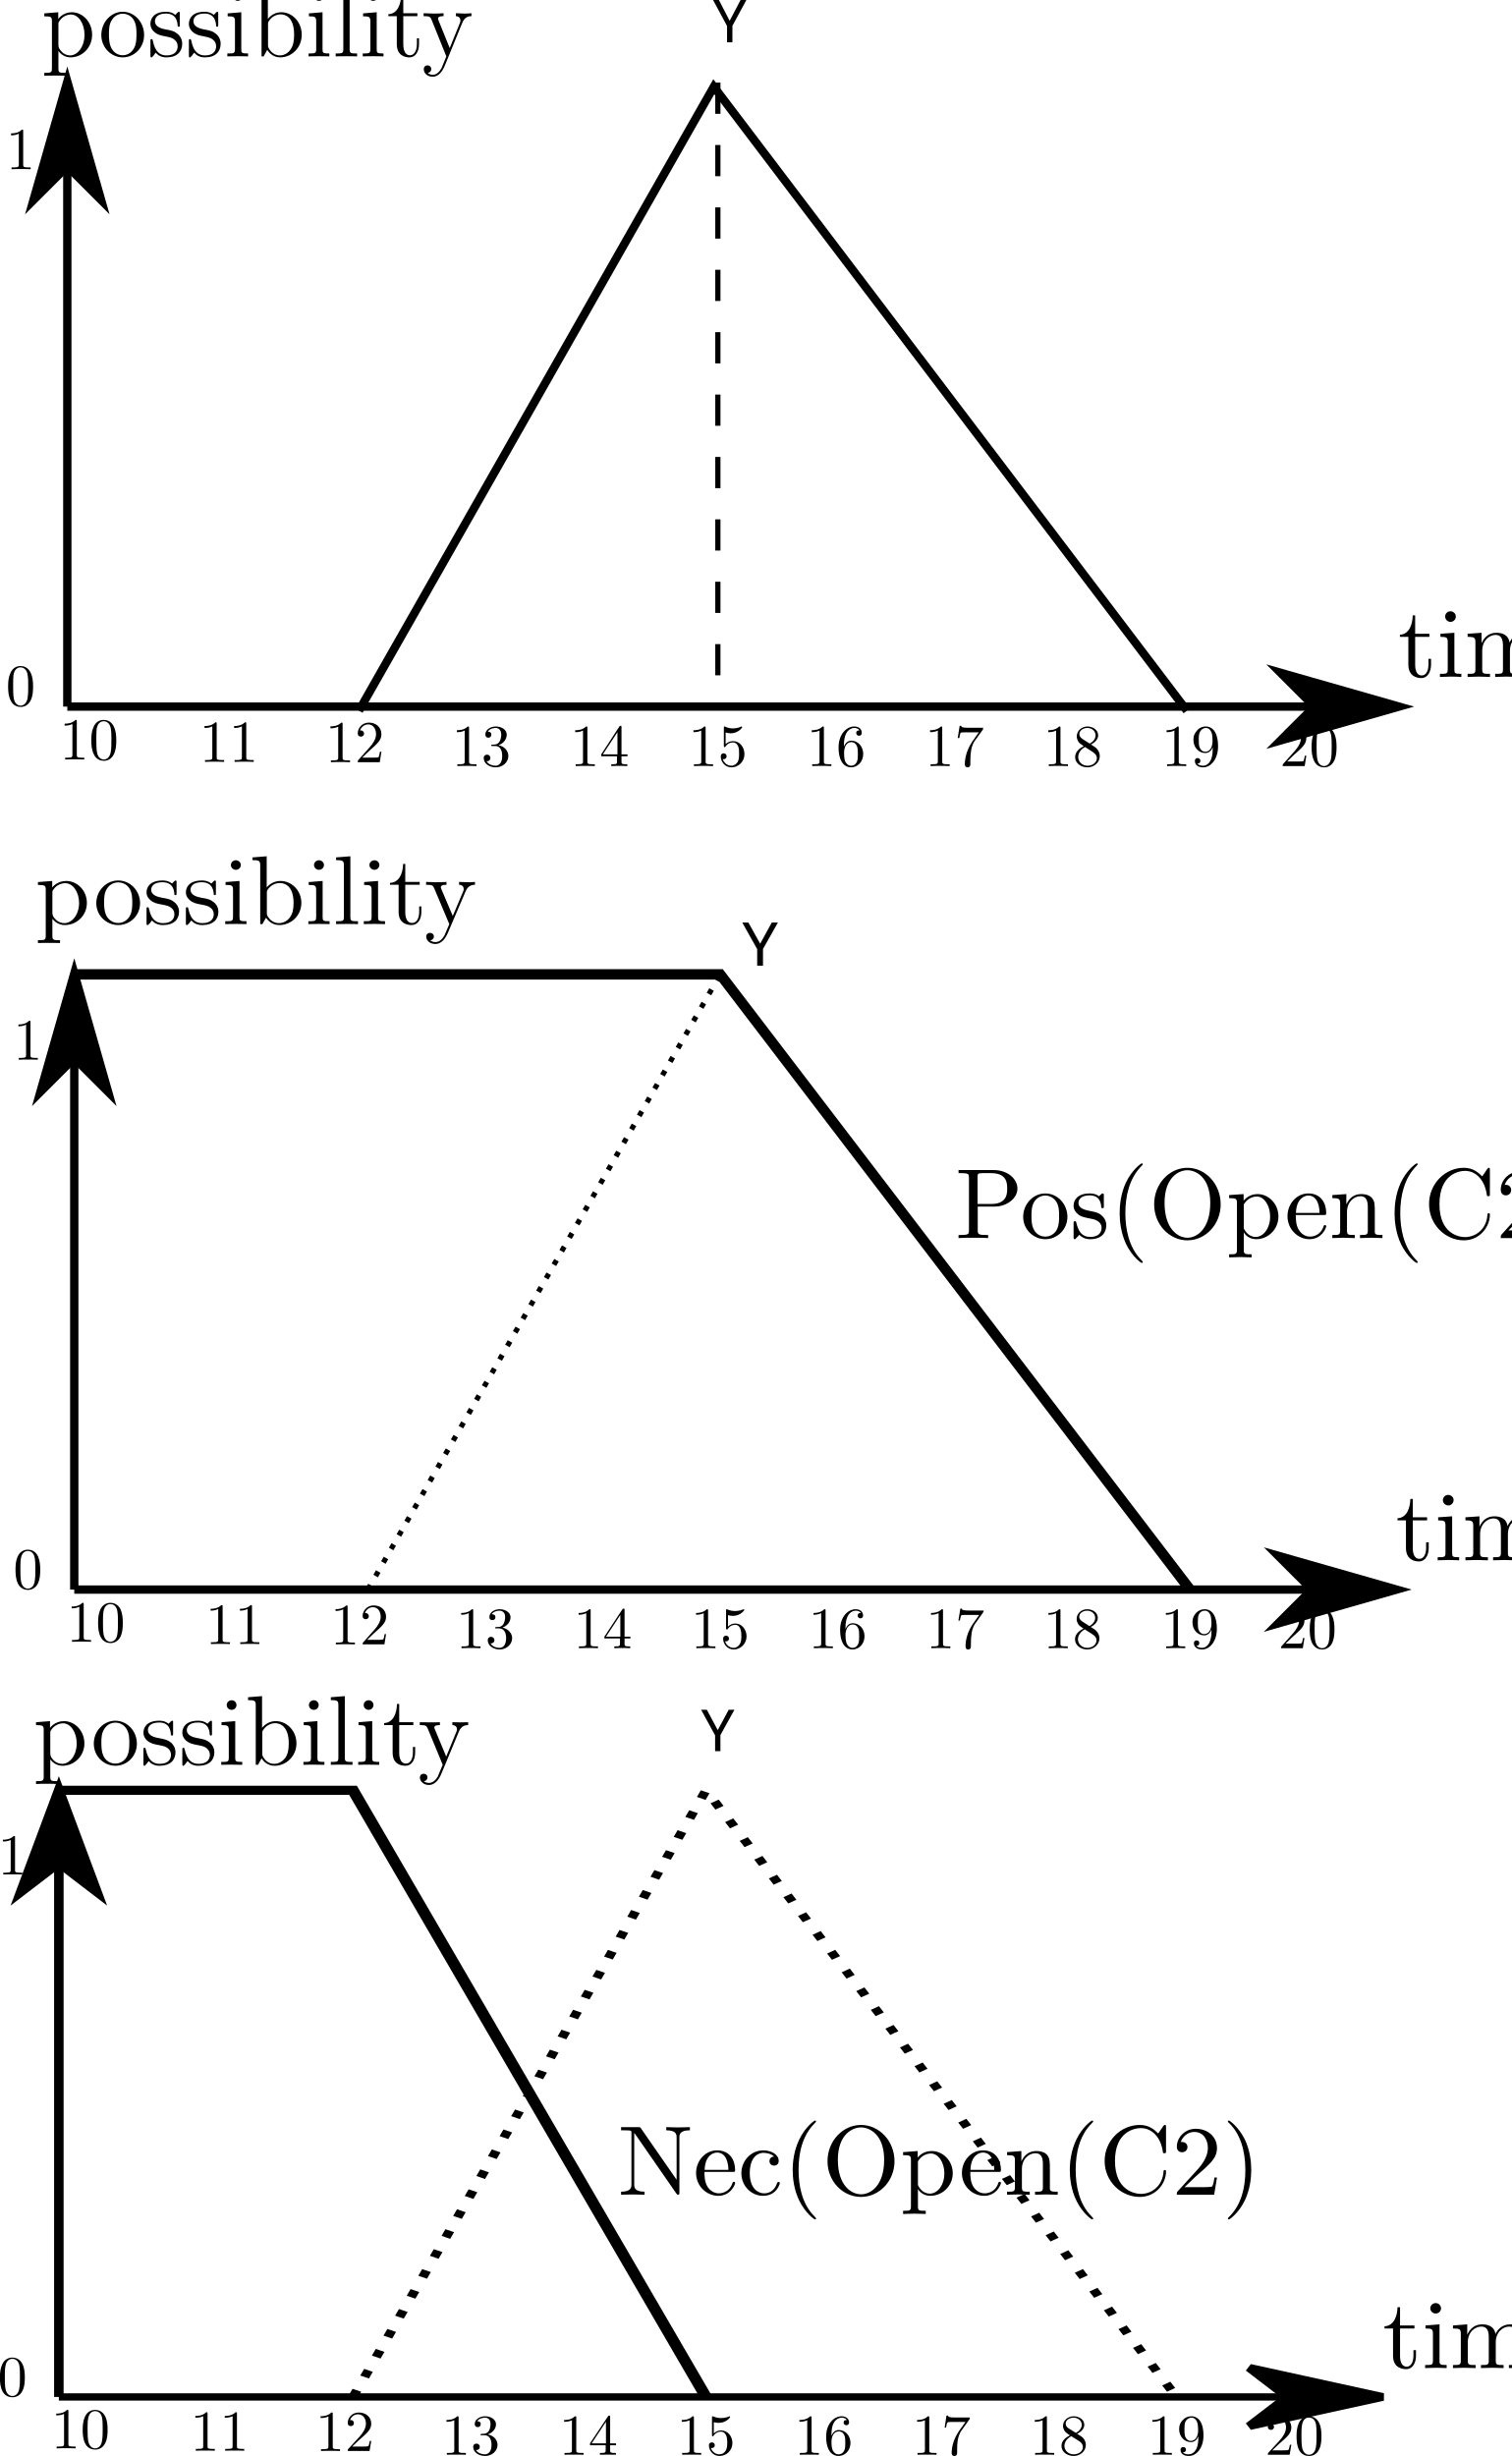
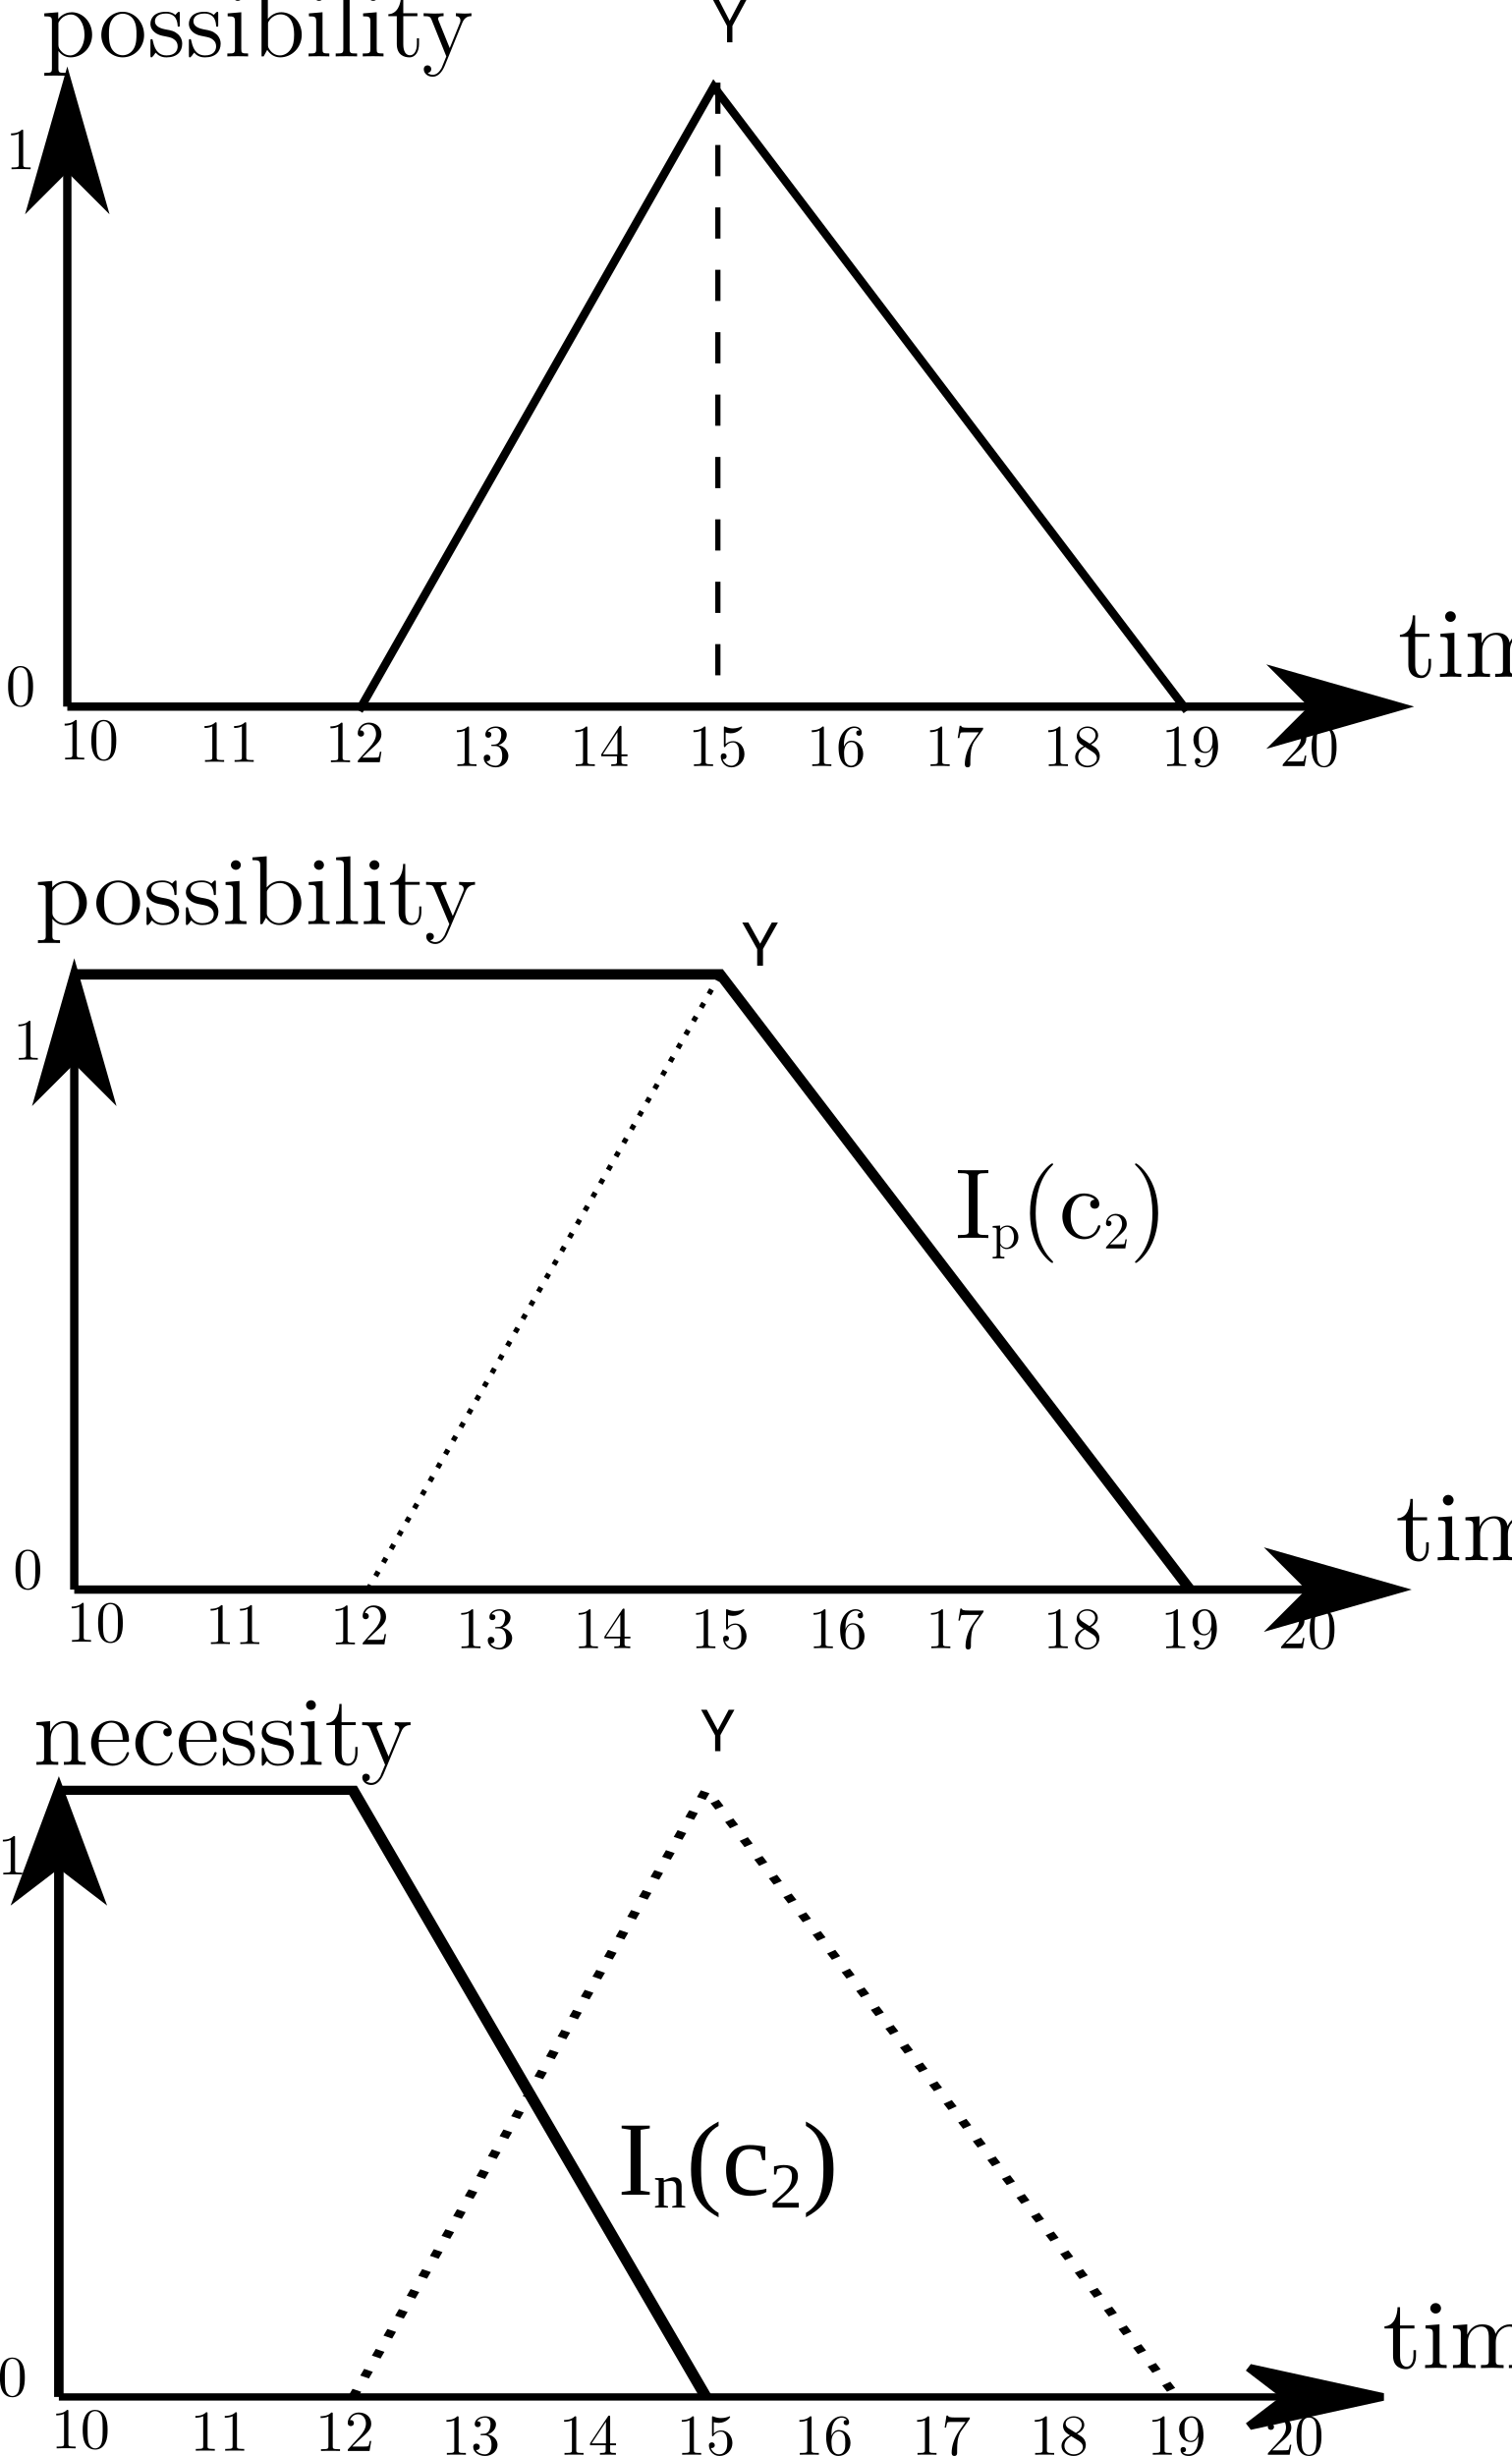
<svg xmlns="http://www.w3.org/2000/svg" id="svg2837" version="1.1" width="181.659" height="295.239" xml:space="preserve">
  <defs id="defs2841">
    <marker orient="auto" refY="0" refX="0" id="Arrow1Lend" style="overflow:visible">
      <path id="path3911" d="M 0,0 5,-5 -12.5,0 5,5 0,0 z" style="fill-rule:evenodd;stroke:#000000;stroke-width:1pt;marker-start:none" transform="matrix(-0.8,0,0,-0.8,-10,0)" />
    </marker>
    <marker orient="auto" refY="0" refX="0" id="Arrow1Lend-4" style="overflow:visible">
      <path id="path3911-8" d="M 0,0 5,-5 -12.5,0 5,5 0,0 z" style="fill-rule:evenodd;stroke:#000000;stroke-width:1pt;marker-start:none" transform="matrix(-0.8,0,0,-0.8,-10,0)" />
    </marker>
    <marker orient="auto" refY="0" refX="0" id="marker4747" style="overflow:visible">
      <path id="path4749" d="M 0,0 5,-5 -12.5,0 5,5 0,0 z" style="fill-rule:evenodd;stroke:#000000;stroke-width:1pt;marker-start:none" transform="matrix(-0.8,0,0,-0.8,-10,0)" />
    </marker>
    <marker orient="auto" refY="0" refX="0" id="Arrow1Lend-6" style="overflow:visible">
      <path id="path3911-9" d="M 0,0 5,-5 -12.5,0 5,5 0,0 z" style="fill-rule:evenodd;stroke:#000000;stroke-width:1pt;marker-start:none" transform="matrix(-0.8,0,0,-0.8,-10,0)" />
    </marker>
    <marker orient="auto" refY="0" refX="0" id="marker4747-3" style="overflow:visible">
      <path id="path4749-2" d="M 0,0 5,-5 -12.5,0 5,5 0,0 z" style="fill-rule:evenodd;stroke:#000000;stroke-width:1pt;marker-start:none" transform="matrix(-0.8,0,0,-0.8,-10,0)" />
    </marker>
  </defs>
  <g id="g2847" transform="matrix(1.25,0,0,-1.25,-21.94669,1174.646)">
    <path id="path2851-8" style="fill:none;stroke:#000000;stroke-width:0.8;stroke-linecap:butt;stroke-linejoin:miter;stroke-miterlimit:4;stroke-opacity:1;stroke-dasharray:none;stroke-dashoffset:0.8;marker-end:url(#Arrow1Lend)" d="m 24.03,871.763 127.963,0 0,0" />
    <path id="path2853-1" style="fill:none;stroke:#000000;stroke-width:0.8;stroke-linecap:butt;stroke-linejoin:miter;stroke-miterlimit:4;stroke-opacity:1;stroke-dasharray:none;marker-mid:none;marker-end:url(#Arrow1Lend)" d="m 24.03,871.763 0,60.009" />
    <path id="path2861-3" style="fill:none;stroke:#000000;stroke-width:0.5;stroke-linecap:butt;stroke-linejoin:miter;stroke-miterlimit:4;stroke-opacity:1;stroke-dasharray:3,3;stroke-dashoffset:0" d="m 86.59,931.772 0,-60.009" />
    <text xml:space="preserve" style="font-size:5.701px;font-style:normal;font-variant:normal;font-weight:normal;font-stretch:normal;text-align:start;line-height:125%;letter-spacing:0px;word-spacing:0px;writing-mode:lr-tb;text-anchor:start;fill:#000000;fill-opacity:1;stroke:none;font-family:LMRoman10;-inkscape-font-specification:LMRoman10" x="23.332" y="-864.562" id="text3093" transform="scale(0.9975606,-1.002445)">
      <tspan id="tspan3095" x="23.332" y="-864.562">10</tspan>
    </text>
    <text xml:space="preserve" style="font-size:5.701px;font-style:normal;font-variant:normal;font-weight:normal;font-stretch:normal;text-align:start;line-height:125%;letter-spacing:0px;word-spacing:0px;writing-mode:lr-tb;text-anchor:start;fill:#000000;fill-opacity:1;stroke:none;font-family:LMRoman10;-inkscape-font-specification:LMRoman10" x="36.816" y="-864.337" id="text3097" transform="scale(0.9975606,-1.002445)">
      <tspan id="tspan3099" x="36.816" y="-864.337">11</tspan>
    </text>
    <text xml:space="preserve" style="font-size:5.701px;font-style:normal;font-variant:normal;font-weight:normal;font-stretch:normal;text-align:start;line-height:125%;letter-spacing:0px;word-spacing:0px;writing-mode:lr-tb;text-anchor:start;fill:#000000;fill-opacity:1;stroke:none;font-family:LMRoman10;-inkscape-font-specification:LMRoman10" x="48.952" y="-864.304" id="text3101" transform="scale(0.9975606,-1.002445)">
      <tspan id="tspan3103" x="48.952" y="-864.304">12</tspan>
    </text>
    <text xml:space="preserve" style="font-size:5.701px;font-style:normal;font-variant:normal;font-weight:normal;font-stretch:normal;text-align:start;line-height:125%;letter-spacing:0px;word-spacing:0px;writing-mode:lr-tb;text-anchor:start;fill:#000000;fill-opacity:1;stroke:none;font-family:LMRoman10;-inkscape-font-specification:LMRoman10" x="61.146" y="-863.935" id="text3105" transform="scale(0.9975606,-1.002445)">
      <tspan id="tspan3107" x="61.146" y="-863.935">13</tspan>
    </text>
    <text xml:space="preserve" style="font-size:5.701px;font-style:normal;font-variant:normal;font-weight:normal;font-stretch:normal;text-align:start;line-height:125%;letter-spacing:0px;word-spacing:0px;writing-mode:lr-tb;text-anchor:start;fill:#000000;fill-opacity:1;stroke:none;font-family:LMRoman10;-inkscape-font-specification:LMRoman10" x="72.549" y="-863.935" id="text3109" transform="scale(0.9975606,-1.002445)">
      <tspan id="tspan3111" x="72.549" y="-863.935">14</tspan>
    </text>
    <text xml:space="preserve" style="font-size:5.701px;font-style:normal;font-variant:normal;font-weight:normal;font-stretch:normal;text-align:start;line-height:125%;letter-spacing:0px;word-spacing:0px;writing-mode:lr-tb;text-anchor:start;fill:#000000;fill-opacity:1;stroke:none;font-family:LMRoman10;-inkscape-font-specification:LMRoman10" x="83.951" y="-863.935" id="text3113" transform="scale(0.9975606,-1.002445)">
      <tspan id="tspan3115" x="83.951" y="-863.935">15</tspan>
    </text>
    <text xml:space="preserve" style="font-size:5.701px;font-style:normal;font-variant:normal;font-weight:normal;font-stretch:normal;text-align:start;line-height:125%;letter-spacing:0px;word-spacing:0px;writing-mode:lr-tb;text-anchor:start;fill:#000000;fill-opacity:1;stroke:none;font-family:LMRoman10;-inkscape-font-specification:LMRoman10" x="95.353" y="-863.935" id="text3117" transform="scale(0.9975606,-1.002445)">
      <tspan id="tspan3119" x="95.353" y="-863.935">16</tspan>
    </text>
    <text xml:space="preserve" style="font-size:5.701px;font-style:normal;font-variant:normal;font-weight:normal;font-stretch:normal;text-align:start;line-height:125%;letter-spacing:0px;word-spacing:0px;writing-mode:lr-tb;text-anchor:start;fill:#000000;fill-opacity:1;stroke:none;font-family:LMRoman10;-inkscape-font-specification:LMRoman10" x="106.756" y="-863.935" id="text3121" transform="scale(0.9975606,-1.002445)">
      <tspan id="tspan3123" x="106.756" y="-863.935">17</tspan>
    </text>
    <text xml:space="preserve" style="font-size:5.701px;font-style:normal;font-variant:normal;font-weight:normal;font-stretch:normal;text-align:start;line-height:125%;letter-spacing:0px;word-spacing:0px;writing-mode:lr-tb;text-anchor:start;fill:#000000;fill-opacity:1;stroke:none;font-family:LMRoman10;-inkscape-font-specification:LMRoman10" x="118.158" y="-863.935" id="text3125" transform="scale(0.9975606,-1.002445)">
      <tspan id="tspan3127" x="118.158" y="-863.935">18</tspan>
    </text>
    <text xml:space="preserve" style="font-size:5.701px;font-style:normal;font-variant:normal;font-weight:normal;font-stretch:normal;text-align:start;line-height:125%;letter-spacing:0px;word-spacing:0px;writing-mode:lr-tb;text-anchor:start;fill:#000000;fill-opacity:1;stroke:none;font-family:LMRoman10;-inkscape-font-specification:LMRoman10" x="129.56" y="-863.935" id="text3129" transform="scale(0.9975606,-1.002445)">
      <tspan id="tspan3131" x="129.56" y="-863.935">19</tspan>
    </text>
    <text xml:space="preserve" style="font-size:5.701px;font-style:normal;font-variant:normal;font-weight:normal;font-stretch:normal;text-align:start;line-height:125%;letter-spacing:0px;word-spacing:0px;writing-mode:lr-tb;text-anchor:start;fill:#000000;fill-opacity:1;stroke:none;font-family:LMRoman10;-inkscape-font-specification:LMRoman10" x="140.963" y="-863.935" id="text3133" transform="scale(0.9975606,-1.002445)">
      <tspan id="tspan3135" x="140.963" y="-863.935">20</tspan>
    </text>
    <text xml:space="preserve" style="font-size:5.701px;font-style:normal;font-variant:normal;font-weight:normal;font-stretch:normal;text-align:start;line-height:125%;letter-spacing:0px;word-spacing:0px;writing-mode:lr-tb;text-anchor:start;fill:#000000;fill-opacity:1;stroke:none;font-family:AG Book Rounded;-inkscape-font-specification:AG Book Rounded" x="152.365" y="-872.487" id="text4713" transform="scale(0.9975606,-1.002445)">
      <tspan id="tspan4715" x="152.365" y="-872.487" style="font-style:normal;font-variant:normal;font-weight:normal;font-stretch:normal;font-family:LMRoman10;-inkscape-font-specification:LMRoman10;font-size:9.6px">time</tspan>
    </text>
    <path style="fill:none;stroke:#000000;stroke-width:0.8;stroke-linecap:butt;stroke-linejoin:miter;stroke-opacity:1;stroke-miterlimit:4;stroke-dasharray:none" d="m 52.074,871.368 34.124,60.009 45.498,-60.009" id="path4717" />
    <text xml:space="preserve" style="font-size:5.701px;font-style:normal;font-variant:normal;font-weight:normal;font-stretch:normal;text-align:start;line-height:125%;letter-spacing:0px;word-spacing:0px;writing-mode:lr-tb;text-anchor:start;fill:#000000;fill-opacity:1;stroke:none;font-family:AG Book Rounded;-inkscape-font-specification:AG Book Rounded" x="18.163" y="-921.194" id="text4719" transform="scale(0.9975606,-1.002445)">
      <tspan id="tspan4721" x="18.163" y="-921.194" style="font-style:normal;font-variant:normal;font-weight:normal;font-stretch:normal;font-family:LMRoman10;-inkscape-font-specification:LMRoman10">1</tspan>
    </text>
    <text xml:space="preserve" style="font-size:5.701px;font-style:normal;font-variant:normal;font-weight:normal;font-stretch:normal;text-align:start;line-height:125%;letter-spacing:0px;word-spacing:0px;writing-mode:lr-tb;text-anchor:start;fill:#000000;fill-opacity:1;stroke:none;font-family:LMRoman10;-inkscape-font-specification:LMRoman10" x="18.163" y="-869.73" id="text4723" transform="scale(0.9975606,-1.002445)">
      <tspan id="tspan4725" x="18.163" y="-869.73">0</tspan>
    </text>
    <text xml:space="preserve" style="font-size:9.6px;font-style:normal;font-variant:normal;font-weight:normal;font-stretch:normal;text-align:start;line-height:125%;letter-spacing:0px;word-spacing:0px;writing-mode:lr-tb;text-anchor:start;fill:#000000;fill-opacity:1;stroke:none;font-family:AG Book Rounded;-inkscape-font-specification:AG Book Rounded" x="21.605" y="-932.017" id="text4727" transform="scale(0.9975606,-1.002445)">
      <tspan id="tspan4729" x="21.605" y="-932.017" style="font-family:LMRoman12;-inkscape-font-specification:LMRoman12;font-size:9.6px">possibility</tspan>
    </text>
    <text xml:space="preserve" style="font-size:5.701px;font-style:normal;font-variant:normal;font-weight:normal;font-stretch:normal;text-align:start;line-height:125%;letter-spacing:0px;word-spacing:0px;writing-mode:lr-tb;text-anchor:start;fill:#000000;fill-opacity:1;stroke:none;font-family:AG Book Rounded;-inkscape-font-specification:AG Book Rounded" x="86.328" y="-933.365" id="text4731" transform="scale(0.9975606,-1.002445)">
      <tspan id="tspan4733" x="86.328" y="-933.365">Y</tspan>
    </text>
    <text xml:space="preserve" style="font-size:5.938px;font-style:normal;font-variant:normal;font-weight:normal;font-stretch:normal;text-align:start;line-height:125%;letter-spacing:0px;word-spacing:0px;writing-mode:lr-tb;text-anchor:start;fill:#000000;fill-opacity:1;stroke:none;font-family:AG Book Rounded;-inkscape-font-specification:AG Book Rounded" x="20.51" y="-868.454" id="text4727-2" transform="scale(1.020692,-0.9797273)">
      <tspan id="tspan4729-3" x="20.51" y="-868.454" style="font-family:LMRoman12;-inkscape-font-specification:LMRoman12;font-size:9.6px">possibility</tspan>
    </text>
    <text xml:space="preserve" style="font-size:5.938px;font-style:normal;font-variant:normal;font-weight:normal;font-stretch:normal;text-align:start;line-height:125%;letter-spacing:0px;word-spacing:0px;writing-mode:lr-tb;text-anchor:start;fill:#000000;fill-opacity:1;stroke:none;font-family:AG Book Rounded;-inkscape-font-specification:AG Book Rounded" x="87.131" y="-864.371" id="text4731-4" transform="scale(1.020692,-0.9797273)">
      <tspan id="tspan4733-6" x="87.131" y="-864.371">Y</tspan>
    </text>
    <path id="path2851-8-8" style="fill:none;stroke:#000000;stroke-width:0.8;stroke-linecap:butt;stroke-linejoin:miter;stroke-miterlimit:4;stroke-opacity:1;stroke-dasharray:none;stroke-dashoffset:0.8;marker-end:url(#Arrow1Lend)" d="m 24.699,786.848 127.059,0 0,0" />
    <path id="path2853-1-7" style="fill:none;stroke:#000000;stroke-width:0.8;stroke-linecap:butt;stroke-linejoin:miter;stroke-miterlimit:4;stroke-opacity:1;stroke-dasharray:none;marker-mid:none;marker-end:url(#Arrow1Lend)" d="m 24.699,786.848 0,59.163" />
    <text xml:space="preserve" style="font-size:5.641px;font-style:normal;font-variant:normal;font-weight:normal;font-stretch:normal;text-align:start;line-height:125%;letter-spacing:0px;word-spacing:0px;writing-mode:lr-tb;text-anchor:start;fill:#000000;fill-opacity:1;stroke:none;font-family:LMRoman10;-inkscape-font-specification:LMRoman10" x="23.922" y="-782.699" id="text3093-1" transform="scale(1.001108,-0.9988932)">
      <tspan id="tspan3095-2" x="23.922" y="-782.699">10</tspan>
    </text>
    <text xml:space="preserve" style="font-size:5.641px;font-style:normal;font-variant:normal;font-weight:normal;font-stretch:normal;text-align:start;line-height:125%;letter-spacing:0px;word-spacing:0px;writing-mode:lr-tb;text-anchor:start;fill:#000000;fill-opacity:1;stroke:none;font-family:LMRoman10;-inkscape-font-specification:LMRoman10" x="37.264" y="-782.476" id="text3097-1" transform="scale(1.001108,-0.9988932)">
      <tspan id="tspan3099-0" x="37.264" y="-782.476">11</tspan>
    </text>
    <text xml:space="preserve" style="font-size:5.641px;font-style:normal;font-variant:normal;font-weight:normal;font-stretch:normal;text-align:start;line-height:125%;letter-spacing:0px;word-spacing:0px;writing-mode:lr-tb;text-anchor:start;fill:#000000;fill-opacity:1;stroke:none;font-family:LMRoman10;-inkscape-font-specification:LMRoman10" x="49.271" y="-782.444" id="text3101-6" transform="scale(1.001108,-0.9988932)">
      <tspan id="tspan3103-8" x="49.271" y="-782.444">12</tspan>
    </text>
    <text xml:space="preserve" style="font-size:5.641px;font-style:normal;font-variant:normal;font-weight:normal;font-stretch:normal;text-align:start;line-height:125%;letter-spacing:0px;word-spacing:0px;writing-mode:lr-tb;text-anchor:start;fill:#000000;fill-opacity:1;stroke:none;font-family:LMRoman10;-inkscape-font-specification:LMRoman10" x="61.337" y="-782.079" id="text3105-4" transform="scale(1.001108,-0.9988932)">
      <tspan id="tspan3107-0" x="61.337" y="-782.079">13</tspan>
    </text>
    <text xml:space="preserve" style="font-size:5.641px;font-style:normal;font-variant:normal;font-weight:normal;font-stretch:normal;text-align:start;line-height:125%;letter-spacing:0px;word-spacing:0px;writing-mode:lr-tb;text-anchor:start;fill:#000000;fill-opacity:1;stroke:none;font-family:LMRoman10;-inkscape-font-specification:LMRoman10" x="72.618" y="-782.079" id="text3109-9" transform="scale(1.001108,-0.9988932)">
      <tspan id="tspan3111-2" x="72.618" y="-782.079">14</tspan>
    </text>
    <text xml:space="preserve" style="font-size:5.641px;font-style:normal;font-variant:normal;font-weight:normal;font-stretch:normal;text-align:start;line-height:125%;letter-spacing:0px;word-spacing:0px;writing-mode:lr-tb;text-anchor:start;fill:#000000;fill-opacity:1;stroke:none;font-family:LMRoman10;-inkscape-font-specification:LMRoman10" x="83.9" y="-782.079" id="text3113-7" transform="scale(1.001108,-0.9988932)">
      <tspan id="tspan3115-3" x="83.9" y="-782.079">15</tspan>
    </text>
    <text xml:space="preserve" style="font-size:5.641px;font-style:normal;font-variant:normal;font-weight:normal;font-stretch:normal;text-align:start;line-height:125%;letter-spacing:0px;word-spacing:0px;writing-mode:lr-tb;text-anchor:start;fill:#000000;fill-opacity:1;stroke:none;font-family:LMRoman10;-inkscape-font-specification:LMRoman10" x="95.182" y="-782.079" id="text3117-4" transform="scale(1.001108,-0.9988932)">
      <tspan id="tspan3119-7" x="95.182" y="-782.079">16</tspan>
    </text>
    <text xml:space="preserve" style="font-size:5.641px;font-style:normal;font-variant:normal;font-weight:normal;font-stretch:normal;text-align:start;line-height:125%;letter-spacing:0px;word-spacing:0px;writing-mode:lr-tb;text-anchor:start;fill:#000000;fill-opacity:1;stroke:none;font-family:LMRoman10;-inkscape-font-specification:LMRoman10" x="106.463" y="-782.079" id="text3121-5" transform="scale(1.001108,-0.9988932)">
      <tspan id="tspan3123-3" x="106.463" y="-782.079">17</tspan>
    </text>
    <text xml:space="preserve" style="font-size:5.641px;font-style:normal;font-variant:normal;font-weight:normal;font-stretch:normal;text-align:start;line-height:125%;letter-spacing:0px;word-spacing:0px;writing-mode:lr-tb;text-anchor:start;fill:#000000;fill-opacity:1;stroke:none;font-family:LMRoman10;-inkscape-font-specification:LMRoman10" x="117.745" y="-782.079" id="text3125-2" transform="scale(1.001108,-0.9988932)">
      <tspan id="tspan3127-6" x="117.745" y="-782.079">18</tspan>
    </text>
    <text xml:space="preserve" style="font-size:5.641px;font-style:normal;font-variant:normal;font-weight:normal;font-stretch:normal;text-align:start;line-height:125%;letter-spacing:0px;word-spacing:0px;writing-mode:lr-tb;text-anchor:start;fill:#000000;fill-opacity:1;stroke:none;font-family:LMRoman10;-inkscape-font-specification:LMRoman10" x="129.027" y="-782.079" id="text3129-1" transform="scale(1.001108,-0.9988932)">
      <tspan id="tspan3131-6" x="129.027" y="-782.079">19</tspan>
    </text>
    <text xml:space="preserve" style="font-size:5.641px;font-style:normal;font-variant:normal;font-weight:normal;font-stretch:normal;text-align:start;line-height:125%;letter-spacing:0px;word-spacing:0px;writing-mode:lr-tb;text-anchor:start;fill:#000000;fill-opacity:1;stroke:none;font-family:LMRoman10;-inkscape-font-specification:LMRoman10" x="140.308" y="-782.079" id="text3133-9" transform="scale(1.001108,-0.9988932)">
      <tspan id="tspan3135-2" x="140.308" y="-782.079">20</tspan>
    </text>
    <text xml:space="preserve" style="font-size:5.641px;font-style:normal;font-variant:normal;font-weight:normal;font-stretch:normal;text-align:start;line-height:125%;letter-spacing:0px;word-spacing:0px;writing-mode:lr-tb;text-anchor:start;fill:#000000;fill-opacity:1;stroke:none;font-family:AG Book Rounded;-inkscape-font-specification:AG Book Rounded" x="151.59" y="-790.54" id="text4713-4" transform="scale(1.001108,-0.9988932)">
      <tspan id="tspan4715-6" x="151.59" y="-790.54" style="font-style:normal;font-variant:normal;font-weight:normal;font-stretch:normal;font-family:LMRoman10;-inkscape-font-specification:LMRoman10;font-size:9.6px">time</tspan>
    </text>
    <text xml:space="preserve" style="font-size:5.641px;font-style:normal;font-variant:normal;font-weight:normal;font-stretch:normal;text-align:start;line-height:125%;letter-spacing:0px;word-spacing:0px;writing-mode:lr-tb;text-anchor:start;fill:#000000;fill-opacity:1;stroke:none;font-family:AG Book Rounded;-inkscape-font-specification:AG Book Rounded" x="18.808" y="-838.732" id="text4719-1" transform="scale(1.001108,-0.9988932)">
      <tspan id="tspan4721-3" x="18.808" y="-838.732" style="font-style:normal;font-variant:normal;font-weight:normal;font-stretch:normal;font-family:LMRoman10;-inkscape-font-specification:LMRoman10">1</tspan>
    </text>
    <text xml:space="preserve" style="font-size:5.641px;font-style:normal;font-variant:normal;font-weight:normal;font-stretch:normal;text-align:start;line-height:125%;letter-spacing:0px;word-spacing:0px;writing-mode:lr-tb;text-anchor:start;fill:#000000;fill-opacity:1;stroke:none;font-family:LMRoman10;-inkscape-font-specification:LMRoman10" x="18.808" y="-787.813" id="text4723-4" transform="scale(1.001108,-0.9988932)">
      <tspan id="tspan4725-1" x="18.808" y="-787.813">0</tspan>
    </text>
    <path style="fill:none;stroke:#000000;stroke-width:1;stroke-linecap:butt;stroke-linejoin:miter;stroke-miterlimit:4;stroke-opacity:1;stroke-dasharray:none" d="m 24.699,846.011 62.118,0 45.177,-59.163" id="path4957" />
    <text xml:space="preserve" style="font-size:5.641px;font-style:normal;font-variant:normal;font-weight:normal;font-stretch:normal;text-align:start;line-height:125%;letter-spacing:0px;word-spacing:0px;writing-mode:lr-tb;text-anchor:start;fill:#000000;fill-opacity:1;stroke:none;font-family:LMRoman10;-inkscape-font-specification:LMRoman10" x="109.284" y="-821.565" id="text4959" transform="scale(1.001108,-0.9988932)">
-       <tspan id="tspan4961" x="109.284" y="-821.565" style="font-size:9.6px">Pos(Open(C2))</tspan>
+       <tspan id="tspan4961" x="109.284" y="-821.565" style="font-size:9.6px">I<tspan style="font-size:52%;baseline-shift:sub" id="tspan3122">p</tspan>(c<tspan style="font-size:52%;baseline-shift:sub" id="tspan3124">2</tspan>)</tspan>
    </text>
    <path style="fill:none;stroke:#000000;stroke-width:0.5;stroke-linecap:butt;stroke-linejoin:miter;stroke-miterlimit:4;stroke-opacity:1;stroke-dasharray:0.5,1;stroke-dashoffset:0" d="m 52.934,786.848 33.882,59.163 45.177,-59.163" id="path4717-1-6" />
    <g id="g5178" transform="matrix(0.9747287,0,0,0.746449,10.15365,548.2339)">
      <path d="m 13.402,215.648 130.591,0 0,0" style="fill:none;stroke:#000000;stroke-width:0.938;stroke-linecap:butt;stroke-linejoin:miter;stroke-miterlimit:4;stroke-opacity:1;stroke-dasharray:none;stroke-dashoffset:0.8;marker-end:url(#Arrow1Lend)" id="path2851-8-4" />
      <path d="m 13.402,215.648 0,78.156" style="fill:none;stroke:#000000;stroke-width:0.938;stroke-linecap:butt;stroke-linejoin:miter;stroke-miterlimit:4;stroke-opacity:1;stroke-dasharray:none;marker-mid:none;marker-end:url(#Arrow1Lend)" id="path2853-1-2" />
      <text transform="scale(0.8830401,-1.132451)" id="text3093-9" y="-184.575" x="14.305" style="font-size:6.573px;font-style:normal;font-variant:normal;font-weight:normal;font-stretch:normal;text-align:start;line-height:125%;letter-spacing:0px;word-spacing:0px;writing-mode:lr-tb;text-anchor:start;fill:#000000;fill-opacity:1;stroke:none;font-family:LMRoman10;-inkscape-font-specification:LMRoman10" xml:space="preserve">
        <tspan y="-184.575" x="14.305" id="tspan3095-3">10</tspan>
      </text>
      <text transform="scale(0.8830401,-1.132451)" id="text3097-5" y="-184.316" x="29.85" style="font-size:6.573px;font-style:normal;font-variant:normal;font-weight:normal;font-stretch:normal;text-align:start;line-height:125%;letter-spacing:0px;word-spacing:0px;writing-mode:lr-tb;text-anchor:start;fill:#000000;fill-opacity:1;stroke:none;font-family:LMRoman10;-inkscape-font-specification:LMRoman10" xml:space="preserve">
        <tspan y="-184.316" x="29.85" id="tspan3099-4">11</tspan>
      </text>
      <text transform="scale(0.8830401,-1.132451)" id="text3101-0" y="-184.278" x="43.841" style="font-size:6.573px;font-style:normal;font-variant:normal;font-weight:normal;font-stretch:normal;text-align:start;line-height:125%;letter-spacing:0px;word-spacing:0px;writing-mode:lr-tb;text-anchor:start;fill:#000000;fill-opacity:1;stroke:none;font-family:LMRoman10;-inkscape-font-specification:LMRoman10" xml:space="preserve">
        <tspan y="-184.278" x="43.841" id="tspan3103-82">12</tspan>
      </text>
      <text transform="scale(0.8830401,-1.132451)" id="text3105-2" y="-183.853" x="57.901" style="font-size:6.573px;font-style:normal;font-variant:normal;font-weight:normal;font-stretch:normal;text-align:start;line-height:125%;letter-spacing:0px;word-spacing:0px;writing-mode:lr-tb;text-anchor:start;fill:#000000;fill-opacity:1;stroke:none;font-family:LMRoman10;-inkscape-font-specification:LMRoman10" xml:space="preserve">
        <tspan y="-183.853" x="57.901" id="tspan3107-04">13</tspan>
      </text>
      <text transform="scale(0.8830401,-1.132451)" id="text3109-2" y="-183.853" x="71.046" style="font-size:6.573px;font-style:normal;font-variant:normal;font-weight:normal;font-stretch:normal;text-align:start;line-height:125%;letter-spacing:0px;word-spacing:0px;writing-mode:lr-tb;text-anchor:start;fill:#000000;fill-opacity:1;stroke:none;font-family:LMRoman10;-inkscape-font-specification:LMRoman10" xml:space="preserve">
        <tspan y="-183.853" x="71.046" id="tspan3111-6">14</tspan>
      </text>
      <text transform="scale(0.8830401,-1.132451)" id="text3113-2" y="-183.853" x="84.192" style="font-size:6.573px;font-style:normal;font-variant:normal;font-weight:normal;font-stretch:normal;text-align:start;line-height:125%;letter-spacing:0px;word-spacing:0px;writing-mode:lr-tb;text-anchor:start;fill:#000000;fill-opacity:1;stroke:none;font-family:LMRoman10;-inkscape-font-specification:LMRoman10" xml:space="preserve">
        <tspan y="-183.853" x="84.192" id="tspan3115-6">15</tspan>
      </text>
      <text transform="scale(0.8830401,-1.132451)" id="text3117-0" y="-183.853" x="97.337" style="font-size:6.573px;font-style:normal;font-variant:normal;font-weight:normal;font-stretch:normal;text-align:start;line-height:125%;letter-spacing:0px;word-spacing:0px;writing-mode:lr-tb;text-anchor:start;fill:#000000;fill-opacity:1;stroke:none;font-family:LMRoman10;-inkscape-font-specification:LMRoman10" xml:space="preserve">
        <tspan y="-183.853" x="97.337" id="tspan3119-6">16</tspan>
      </text>
      <text transform="scale(0.8830401,-1.132451)" id="text3121-8" y="-183.853" x="110.483" style="font-size:6.573px;font-style:normal;font-variant:normal;font-weight:normal;font-stretch:normal;text-align:start;line-height:125%;letter-spacing:0px;word-spacing:0px;writing-mode:lr-tb;text-anchor:start;fill:#000000;fill-opacity:1;stroke:none;font-family:LMRoman10;-inkscape-font-specification:LMRoman10" xml:space="preserve">
        <tspan y="-183.853" x="110.483" id="tspan3123-5">17</tspan>
      </text>
      <text transform="scale(0.8830401,-1.132451)" id="text3125-5" y="-183.853" x="123.629" style="font-size:6.573px;font-style:normal;font-variant:normal;font-weight:normal;font-stretch:normal;text-align:start;line-height:125%;letter-spacing:0px;word-spacing:0px;writing-mode:lr-tb;text-anchor:start;fill:#000000;fill-opacity:1;stroke:none;font-family:LMRoman10;-inkscape-font-specification:LMRoman10" xml:space="preserve">
        <tspan y="-183.853" x="123.629" id="tspan3127-65">18</tspan>
      </text>
      <text transform="scale(0.8830401,-1.132451)" id="text3129-9" y="-183.853" x="136.774" style="font-size:6.573px;font-style:normal;font-variant:normal;font-weight:normal;font-stretch:normal;text-align:start;line-height:125%;letter-spacing:0px;word-spacing:0px;writing-mode:lr-tb;text-anchor:start;fill:#000000;fill-opacity:1;stroke:none;font-family:LMRoman10;-inkscape-font-specification:LMRoman10" xml:space="preserve">
        <tspan y="-183.853" x="136.774" id="tspan3131-8">19</tspan>
      </text>
      <text transform="scale(0.8830401,-1.132451)" id="text3133-4" y="-183.853" x="149.92" style="font-size:6.573px;font-style:normal;font-variant:normal;font-weight:normal;font-stretch:normal;text-align:start;line-height:125%;letter-spacing:0px;word-spacing:0px;writing-mode:lr-tb;text-anchor:start;fill:#000000;fill-opacity:1;stroke:none;font-family:LMRoman10;-inkscape-font-specification:LMRoman10" xml:space="preserve">
        <tspan y="-183.853" x="149.92" id="tspan3135-7">20</tspan>
      </text>
      <text transform="scale(0.8830401,-1.132451)" id="text4713-7" y="-193.712" x="163.065" style="font-size:6.573px;font-style:normal;font-variant:normal;font-weight:normal;font-stretch:normal;text-align:start;line-height:125%;letter-spacing:0px;word-spacing:0px;writing-mode:lr-tb;text-anchor:start;fill:#000000;fill-opacity:1;stroke:none;font-family:AG Book Rounded;-inkscape-font-specification:AG Book Rounded" xml:space="preserve">
        <tspan style="font-style:normal;font-variant:normal;font-weight:normal;font-stretch:normal;font-family:LMRoman10;-inkscape-font-specification:LMRoman10;font-size:11.255px" y="-193.712" x="163.065" id="tspan4715-9">time</tspan>
      </text>
      <path id="path4717-1" d="m 42.422,215.648 34.824,78.156 46.432,-78.156" style="fill:none;stroke:#000000;stroke-width:0.938;stroke-linecap:butt;stroke-linejoin:miter;stroke-miterlimit:4;stroke-opacity:1;stroke-dasharray:0.938,1.876;stroke-dashoffset:0" />
      <text transform="scale(0.8830401,-1.132451)" id="text4719-11" y="-249.867" x="8.345" style="font-size:6.573px;font-style:normal;font-variant:normal;font-weight:normal;font-stretch:normal;text-align:start;line-height:125%;letter-spacing:0px;word-spacing:0px;writing-mode:lr-tb;text-anchor:start;fill:#000000;fill-opacity:1;stroke:none;font-family:AG Book Rounded;-inkscape-font-specification:AG Book Rounded" xml:space="preserve">
        <tspan style="font-style:normal;font-variant:normal;font-weight:normal;font-stretch:normal;font-family:LMRoman10;-inkscape-font-specification:LMRoman10" y="-249.867" x="8.345" id="tspan4721-9">1</tspan>
      </text>
      <text transform="scale(0.8830401,-1.132451)" id="text4723-2" y="-190.534" x="8.345" style="font-size:6.573px;font-style:normal;font-variant:normal;font-weight:normal;font-stretch:normal;text-align:start;line-height:125%;letter-spacing:0px;word-spacing:0px;writing-mode:lr-tb;text-anchor:start;fill:#000000;fill-opacity:1;stroke:none;font-family:LMRoman10;-inkscape-font-specification:LMRoman10" xml:space="preserve">
        <tspan y="-190.534" x="8.345" id="tspan4725-6">0</tspan>
      </text>
      <text transform="scale(0.8830401,-1.132451)" id="text4727-5" y="-262.344" x="12.314" style="font-size:6.573px;font-style:normal;font-variant:normal;font-weight:normal;font-stretch:normal;text-align:start;line-height:125%;letter-spacing:0px;word-spacing:0px;writing-mode:lr-tb;text-anchor:start;fill:#000000;fill-opacity:1;stroke:none;font-family:AG Book Rounded;-inkscape-font-specification:AG Book Rounded" xml:space="preserve">
-         <tspan style="font-family:LMRoman12;-inkscape-font-specification:LMRoman12;font-size:11.255px" y="-262.344" x="12.314" id="tspan4729-8">possibility</tspan>
+         <tspan style="font-size:11.255px;font-family:LMRoman12;-inkscape-font-specification:LMRoman12" y="-262.344" x="12.314" id="tspan4729-8">necessity</tspan>
      </text>
      <text transform="scale(0.8830401,-1.132451)" id="text4731-7" y="-263.898" x="86.932" style="font-size:6.573px;font-style:normal;font-variant:normal;font-weight:normal;font-stretch:normal;text-align:start;line-height:125%;letter-spacing:0px;word-spacing:0px;writing-mode:lr-tb;text-anchor:start;fill:#000000;fill-opacity:1;stroke:none;font-family:AG Book Rounded;-inkscape-font-specification:AG Book Rounded" xml:space="preserve">
        <tspan y="-263.898" x="86.932" id="tspan4733-3">Y</tspan>
      </text>
      <path id="path4981" d="m 77.247,215.648 -34.824,78.156 -29.02,0" style="fill:none;stroke:#000000;stroke-width:1.172;stroke-linecap:butt;stroke-linejoin:miter;stroke-miterlimit:4;stroke-opacity:1;stroke-dasharray:none" />
-       <text transform="scale(0.8830401,-1.132451)" id="text5001" y="-213.431" x="77.619" style="font-size:6.573px;font-style:normal;font-variant:normal;font-weight:normal;font-stretch:normal;text-align:start;line-height:125%;letter-spacing:0px;word-spacing:0px;writing-mode:lr-tb;text-anchor:start;fill:#000000;fill-opacity:1;stroke:none;font-family:LMRoman10;-inkscape-font-specification:LMRoman10" xml:space="preserve">
-         <tspan y="-213.431" x="77.619" id="tspan5003" style="font-size:11.255px">Nec(Open(C2)</tspan>
+       <text transform="scale(0.8830401,-1.132451)" id="text5001" y="-213.431" x="77.619" xml:space="preserve">
+         <tspan y="-213.431" x="77.619" id="tspan5003">I<tspan style="font-size:60.962%;baseline-shift:sub" id="tspan3118">n</tspan>(c<tspan style="font-size:60.962%;baseline-shift:sub" id="tspan3120">2</tspan>) </tspan>
      </text>
    </g>
  </g>
</svg>
